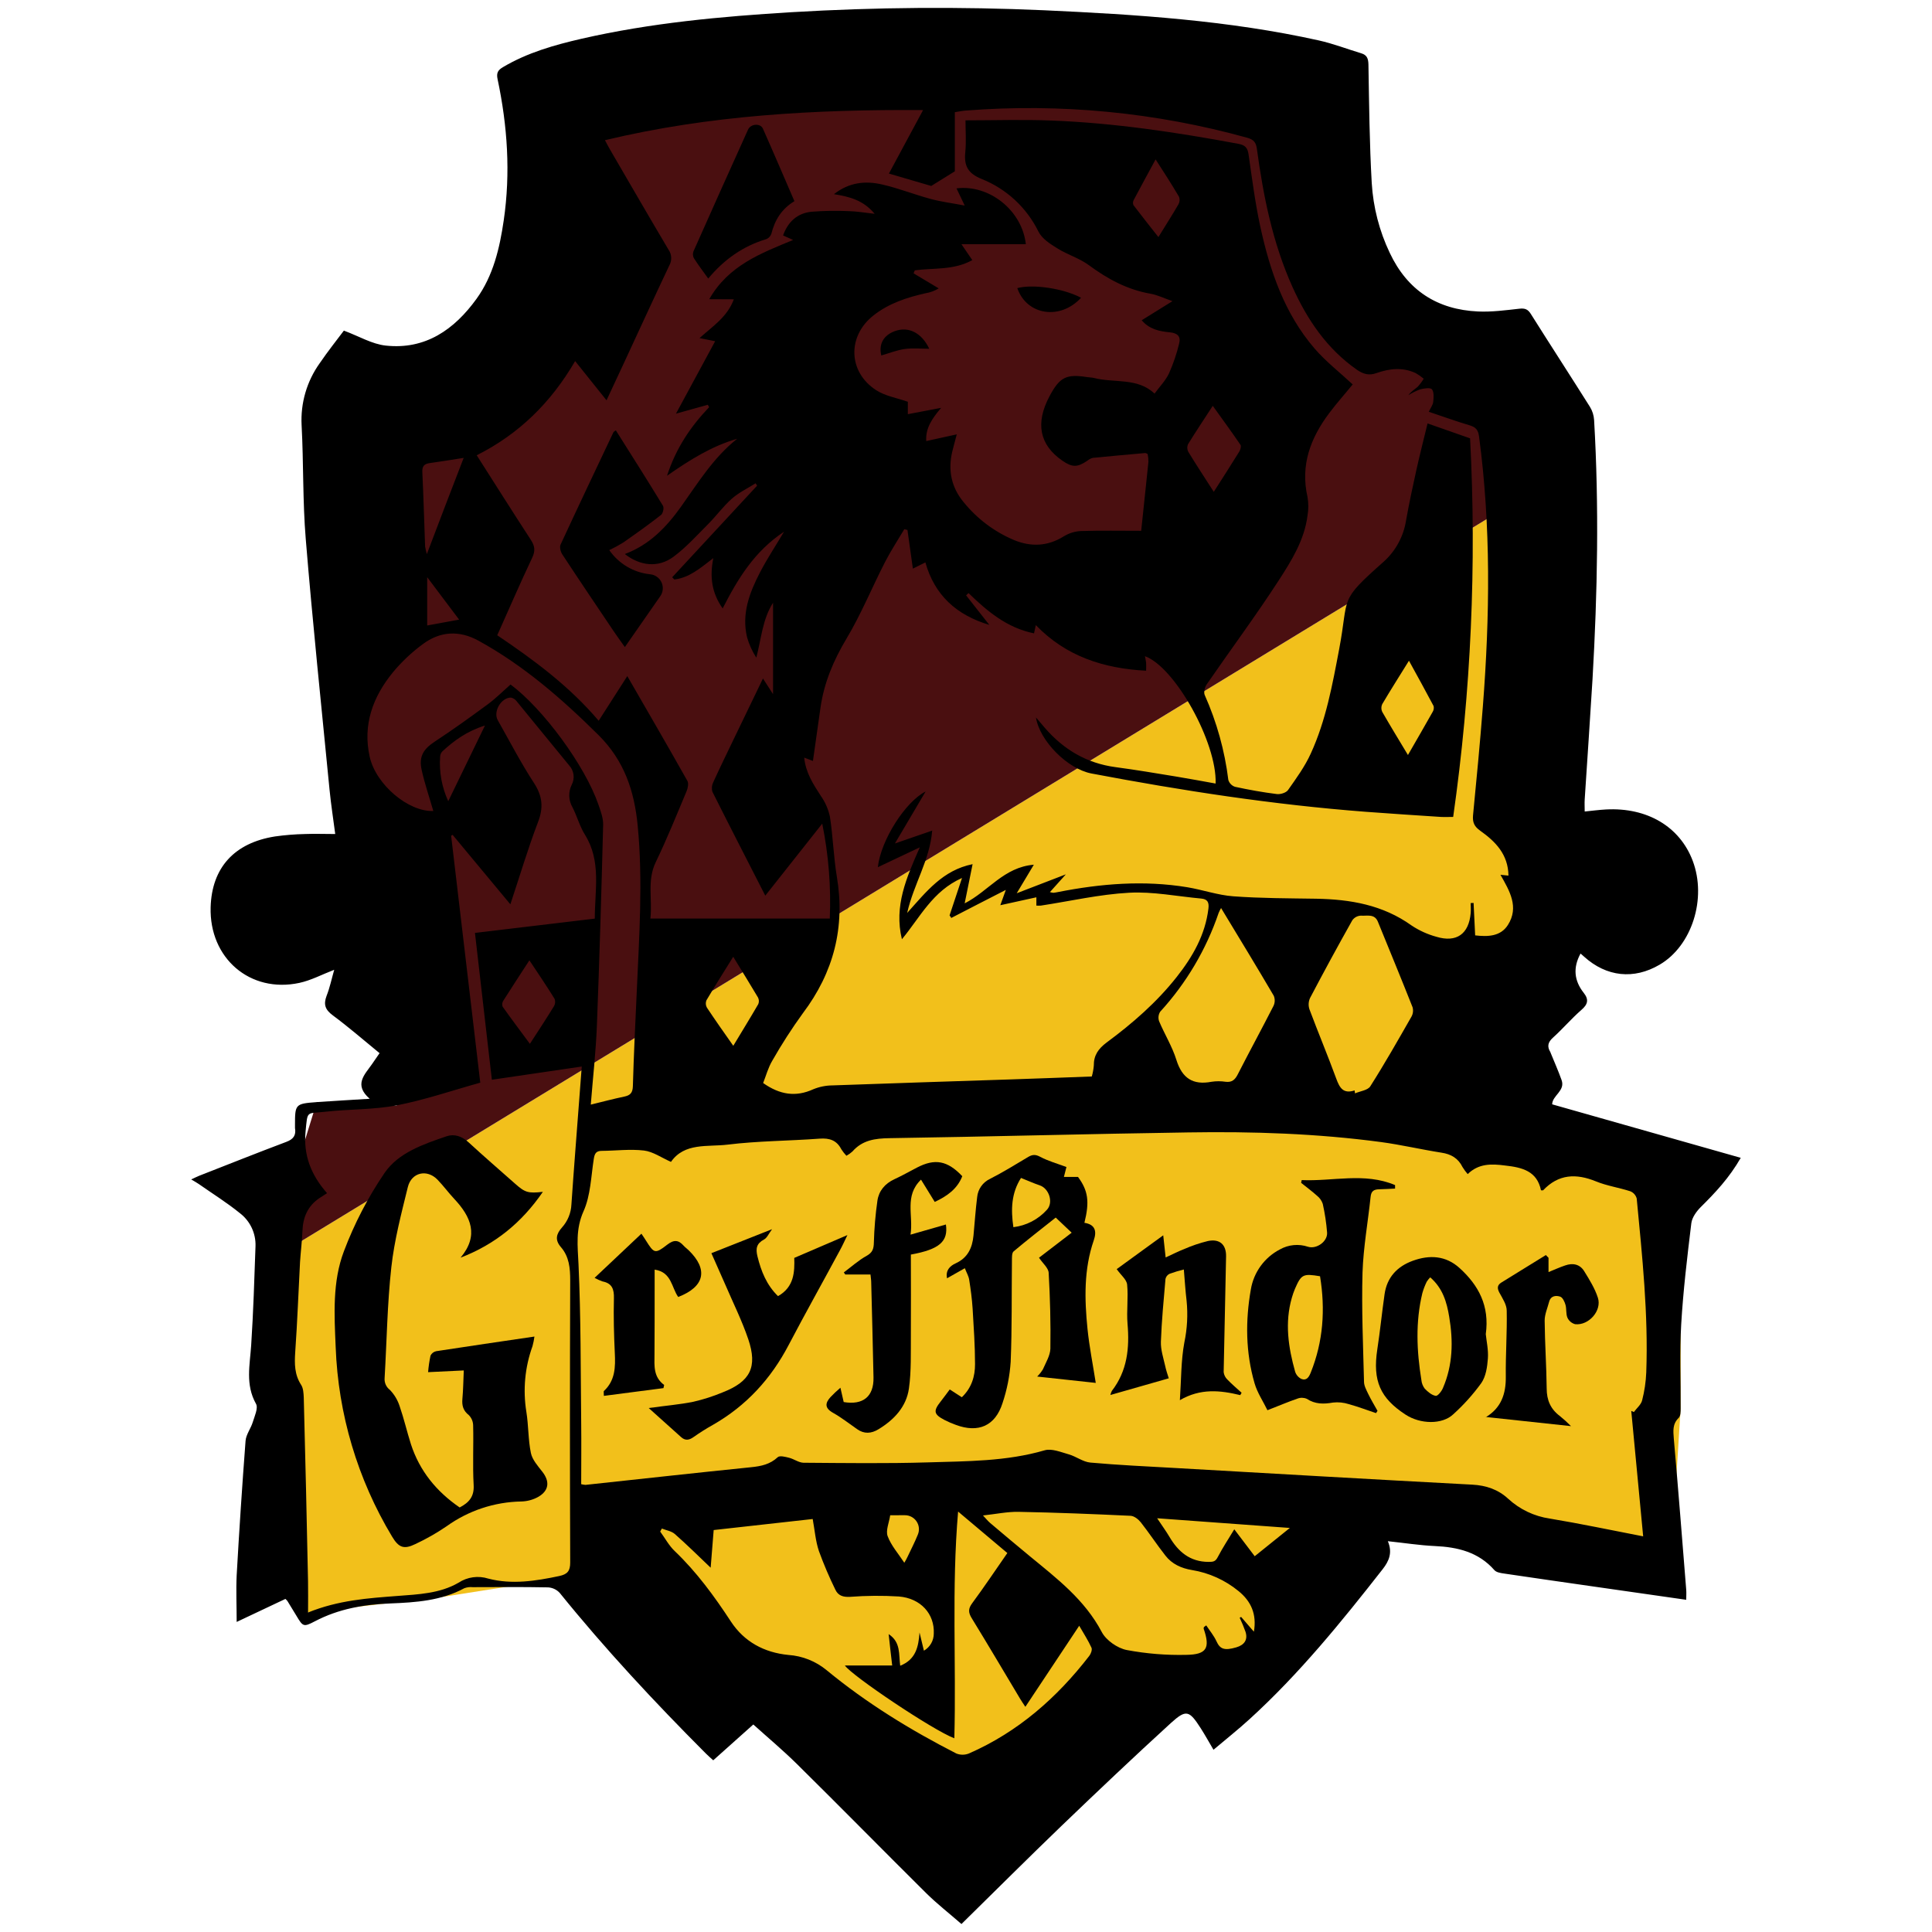
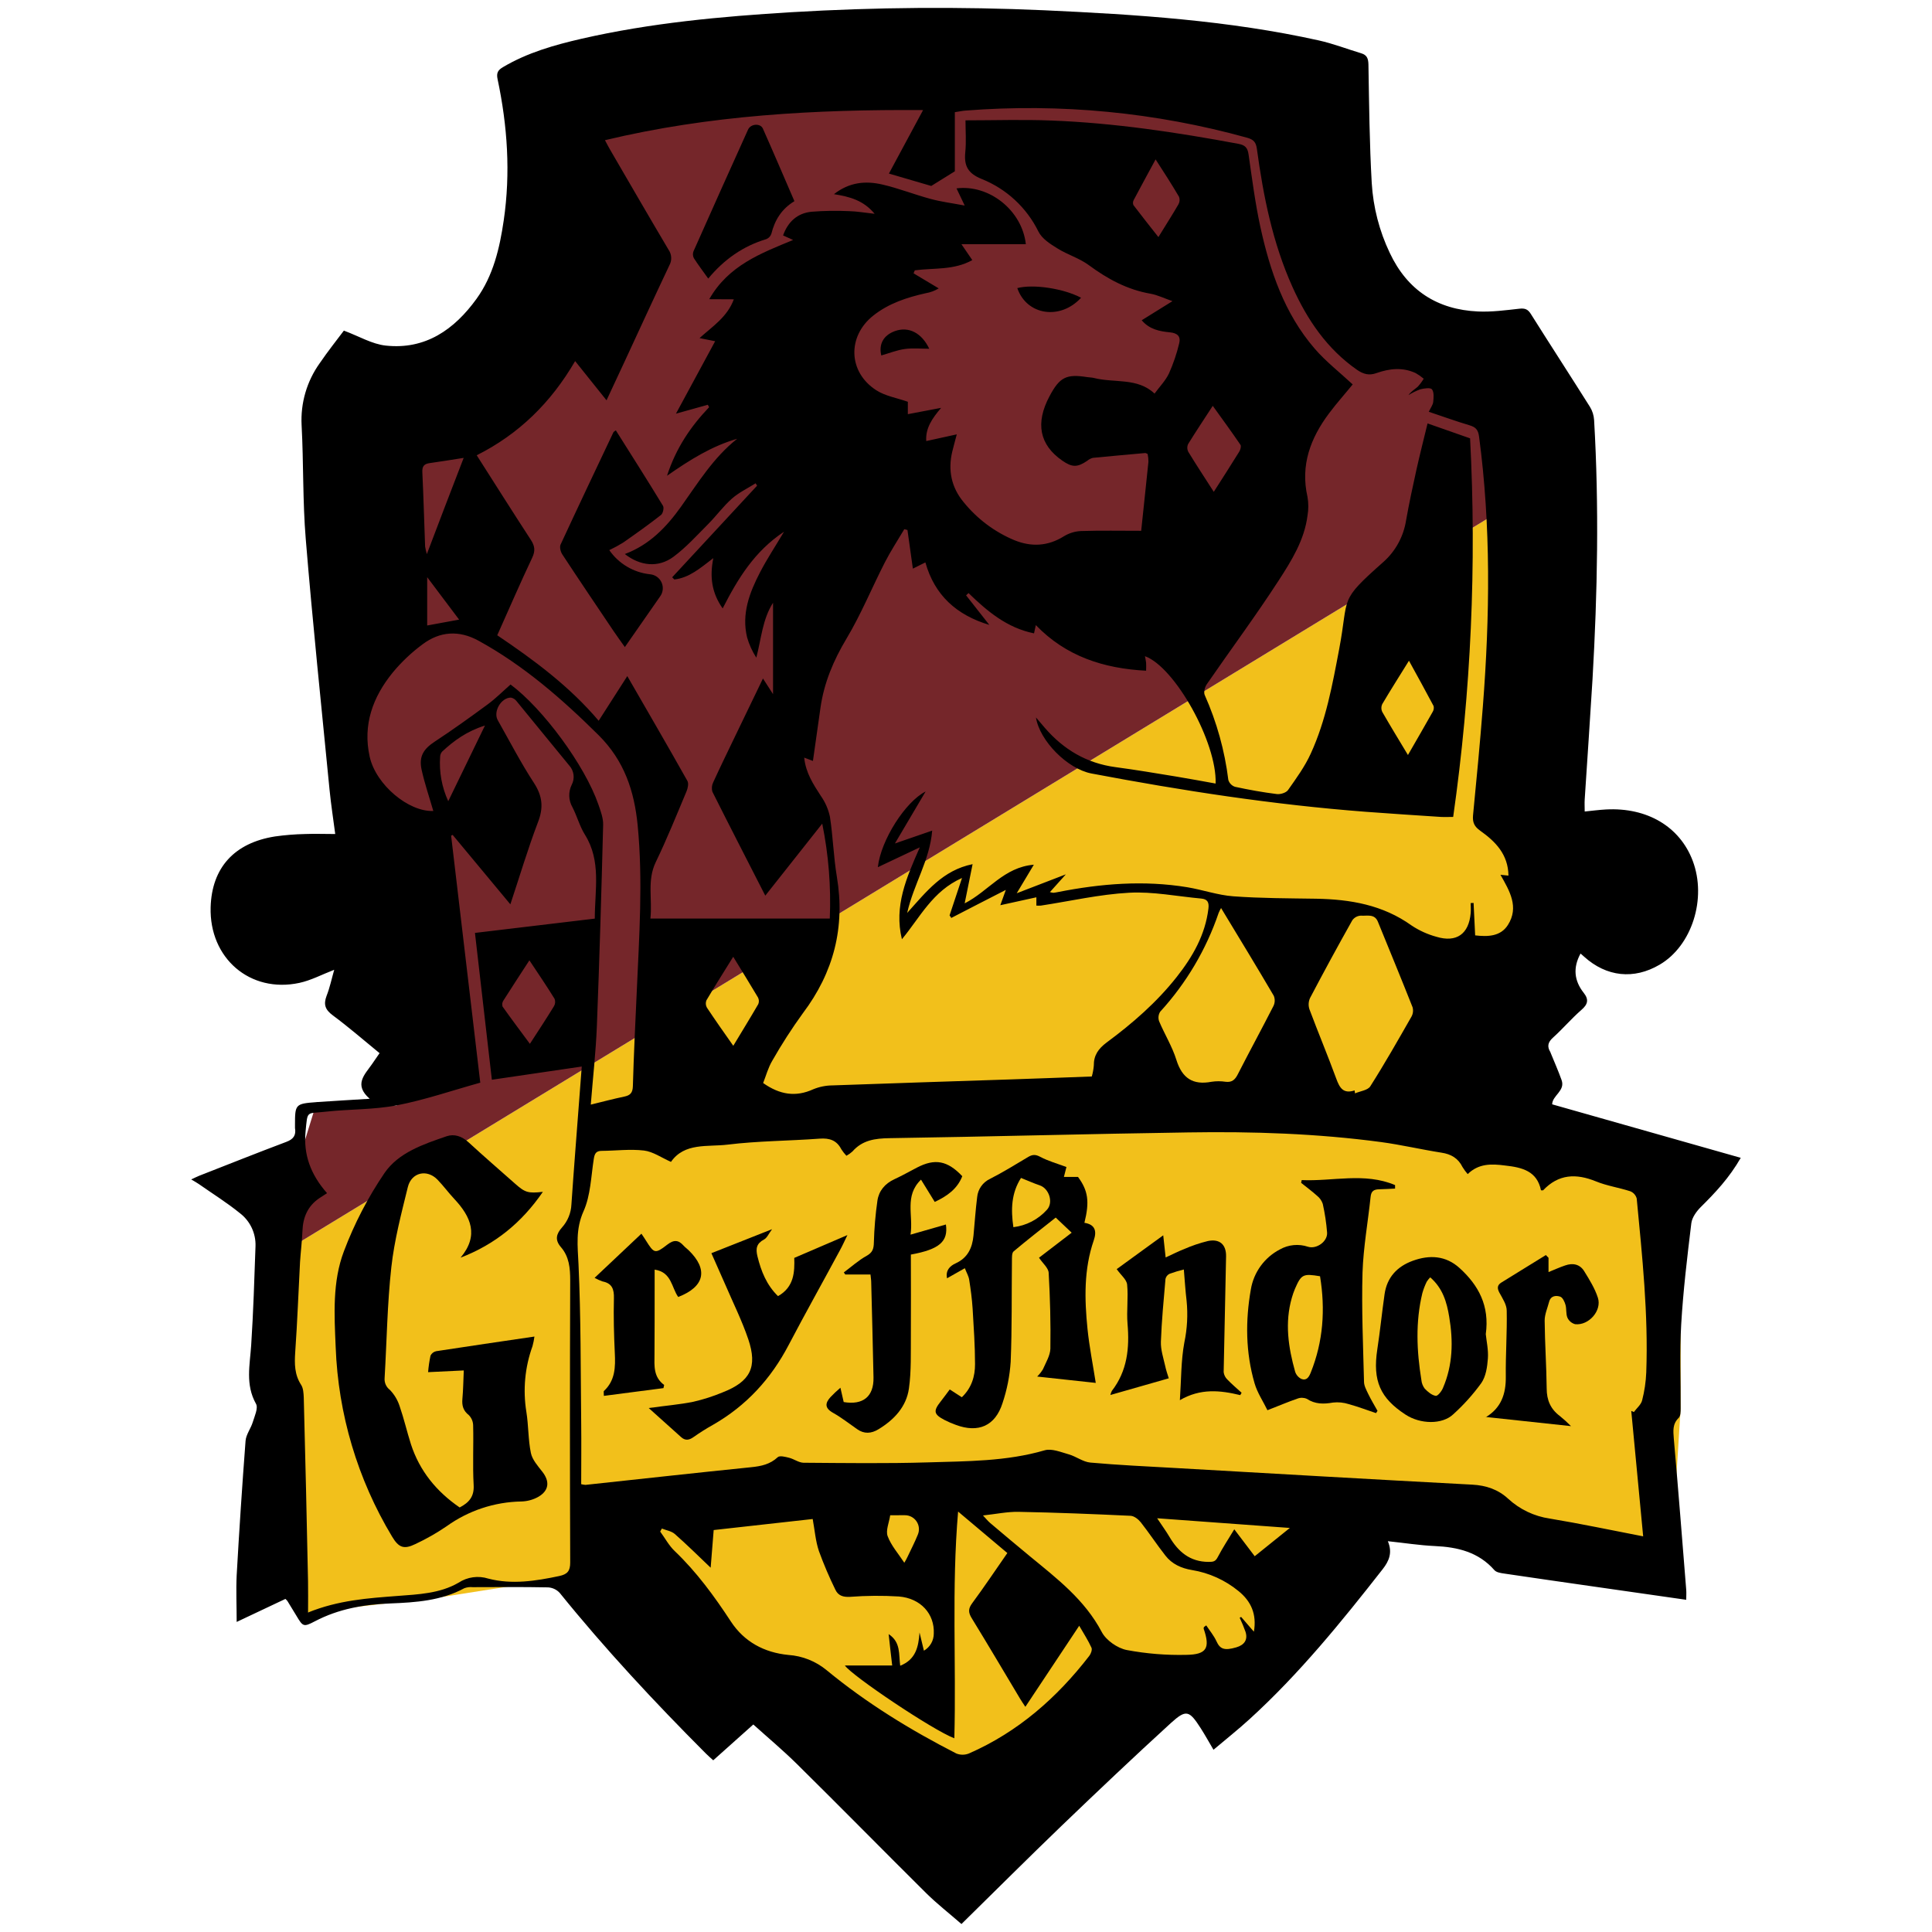
<svg xmlns="http://www.w3.org/2000/svg" id="Ebene_1" data-name="Ebene 1" viewBox="0 0 800 800">
  <defs>
-     <style>.cls-1{fill:#f2c01b;}.cls-2{fill:#4a0f10;}</style>
+     <style>.cls-1{fill:#f2c01b;}.cls-2{fill:#75262A;}</style>
  </defs>
  <polygon class="cls-1" points="691.88 647.13 695.93 583.15 695.93 483.55 626.54 452.96 650.94 379.11 631.62 205.21 117.63 518.27 113.06 551.64 113.06 627.45 118.2 662.07 127.56 667.7 183.5 661.19 218.91 655.63 246.23 655.63 333.29 701.5 400 763.56 486.97 701.5 516.4 701.5 569.75 630.5 638.57 640.61 691.88 647.13" />
  <polygon class="cls-2" points="631.62 205.21 626.54 159.5 547.75 110.15 527.81 33.68 253.32 33.68 226.62 110.15 197.43 159.81 138.59 159.81 152.15 359.86 164.3 457.79 131.15 456.38 122.1 485.67 117.63 518.27 631.62 205.21" />
  <path d="M118.2,662.07,98,671.61c0-6.69-.3-13,0-19.29q1.57-27.86,3.68-55.68c.2-2.66,2.2-5.14,3-7.81.76-2.47,2.3-5.79,1.33-7.52-4.48-8-2.54-16.07-2-24.31.89-13.62,1.31-27.28,1.79-40.93a16.49,16.49,0,0,0-6.41-13.68C94,498,88,494.27,82.3,490.27c-.83-.58-1.74-1.06-3.12-1.89,1.39-.64,2.33-1.14,3.32-1.53,12-4.69,23.92-9.46,36-14,3-1.11,4.17-2.74,3.65-5.77a7.62,7.62,0,0,1,0-1.17c0-8.69.1-8.89,9-9.55,7-.51,13.93-.88,21.94-1.38-6.74-5.85-2.07-10,.95-14.35l3.13-4.54c-6.43-5.25-12.68-10.7-19.32-15.62-3.15-2.33-4-4.47-2.62-8.11,1.36-3.46,2.12-7.16,3.16-10.79-5,1.91-9.56,4.38-14.45,5.43-20.41,4.37-37.33-10.25-36.72-31.35C87.7,359.32,97,349,113.91,346.35a105.15,105.15,0,0,1,12.43-1c4-.16,8,0,12.47,0-.77-5.92-1.74-12.14-2.36-18.4-3.37-34.56-7-69.09-9.84-103.69-1.31-15.67-.88-31.47-1.72-47.19a40.49,40.49,0,0,1,7.5-25.68c3.36-4.92,7.07-9.59,10-13.49,6.3,2.34,11.67,5.59,17.33,6.2,16.45,1.79,28.42-6.67,37.58-19.34,6.93-9.58,9.59-20.94,11.28-32.48,2.88-19.67,1.55-39.19-2.55-58.54-.56-2.65.25-3.76,2.24-4.94,10.1-6,21.22-9.15,32.5-11.75,28.61-6.56,57.74-9.23,87-11a1010.6,1010.6,0,0,1,104.58-.8C470.5,6,508.66,8.42,546.14,16.75c5.93,1.32,11.66,3.56,17.5,5.31,2.39.72,2.93,2.16,3,4.63.28,16.37.43,32.77,1.37,49.12a78.13,78.13,0,0,0,7.46,28.9c7.3,15.51,19.66,23.51,36.58,24.27,5.67.25,11.41-.52,17.08-1.15,2.24-.25,3.49.16,4.73,2.13,8.11,12.88,16.4,25.64,24.51,38.52a11.79,11.79,0,0,1,1.71,5.41c2.09,35.78,1.41,71.54-.65,107.29-1,16.63-2.17,33.24-3.24,49.85-.1,1.54,0,3.09,0,5,3-.3,5.92-.69,8.83-.85,17.06-.91,30.56,7.12,35.9,21.27,5.89,15.63-.33,35.18-13.7,43-10.66,6.27-22,5.06-31.27-3.31-.46-.42-.94-.82-1.48-1.3-3.21,5.87-2.65,11.25,1.31,16.27,2.2,2.78,1.74,4.77-1,7.11-4.11,3.58-7.66,7.79-11.72,11.44-2.15,1.93-2.5,3.69-1.08,6a1.4,1.4,0,0,1,.13.36c1.52,3.74,3.16,7.42,4.51,11.21,1.61,4.48-3.86,6.39-3.9,10.05l78.09,22.15c-4.8,8.36-10.56,14.44-16.55,20.38-1.8,1.79-3.63,4.34-3.92,6.72-1.69,13.92-3.37,27.87-4.19,41.86-.68,11.54-.15,23.16-.23,34.74,0,1.37,0,3.21-.83,4-2.61,2.57-2.24,5.39-2,8.61,1.83,20.85,3.47,41.72,5.14,62.58.1,1.26,0,2.54,0,4.12L659,656.82c-12.09-1.74-24.18-3.46-36.26-5.26-1.37-.2-3.11-.47-3.92-1.38-6.61-7.53-15.26-9.58-24.77-10-6.32-.29-12.61-1.3-19.37-2,2,4.74.49,8.21-2.15,11.59C555.44,671.6,538,693.1,517.42,711.86c-4.7,4.29-9.7,8.25-14.94,12.68-1.91-3.24-3.51-6.14-5.29-8.92-4.74-7.37-6-7.91-12.33-2.17-15.27,13.94-30.28,28.17-45.19,42.49-13.87,13.33-27.48,26.94-41.55,40.76C392.9,792.16,388,788.32,383.6,784,365.66,766.2,348,748.21,330,730.45c-5.71-5.64-11.89-10.81-18.07-16.38L295.34,728.9c-1.14-1-2.2-1.95-3.18-2.93C271,704.75,250.61,682.9,231.78,659.6a7.12,7.12,0,0,0-4.81-2.3c-10.41-.21-20.83-.12-31.24-.09a7.74,7.74,0,0,0-3.43.42c-9.6,5.21-20.17,5.91-30.68,6.32-11,.43-21.38,2.24-31.19,7.37-4.8,2.52-5,2.24-7.77-2.4q-1.81-3-3.66-6C118.86,662.72,118.65,662.56,118.2,662.07ZM293.68,123.89c8-14,21.34-19,34.73-24.52l-4.16-1.89c2.08-5.76,6-9.22,11.77-9.8a123.89,123.89,0,0,1,15.54-.25c3.25.07,6.5.65,10.61,1.1-4.66-5.61-10.33-7.09-16.85-8.13,6.39-5,13.11-5.59,20-4s13.38,4.19,20.14,6c4.25,1.15,8.66,1.7,14,2.71C397.92,81.94,397,80,396.07,78c13.5-1.7,27.16,9.08,28.71,23.13H398.12l4.49,6.57c-7.66,4.27-15.94,3.18-23.81,4.24l-.51,1.24,10.41,6.23a14.71,14.71,0,0,1-5.37,2c-7.8,1.75-15.33,4.2-21.7,9.25-10.85,8.58-10.47,23.39,1.18,30.91,3.73,2.42,8.53,3.18,13.11,4.8v5.13l13.79-2.62c-3.85,4.51-6.52,8.51-6.17,13.75l12.64-2.77c-.77,3-1.38,5.06-1.88,7.19-1.83,7.72-.33,14.82,4.72,20.88a53.65,53.65,0,0,0,21,15.75c7,2.85,13.88,2.54,20.52-1.62a14.82,14.82,0,0,1,7.08-2.17c8.16-.26,16.33-.1,24.92-.1,1-9.77,2.06-19.17,3-28.58a15.27,15.27,0,0,0-.33-3.24c-.55-.21-.79-.4-1-.38-7.24.65-14.47,1.29-21.69,2a6,6,0,0,0-2.34,1.23c-4.08,2.76-6.23,2.75-10.32-.09-9.45-6.55-11.22-15.53-5.27-26.68,4.21-7.9,6.93-9.27,15.63-7.89.9.14,1.84.12,2.71.34,8.46,2.18,18.08-.24,25.14,6.48,2.14-2.91,4.6-5.41,6-8.4a70.9,70.9,0,0,0,4.18-12.29c.76-2.9-.55-4.36-3.85-4.68-4.16-.4-8.44-1.19-11.64-5l12.73-7.91c-3.51-1.21-6.23-2.58-9.1-3.08-9.61-1.67-17.78-6.11-25.55-11.84-3.89-2.88-8.81-4.31-12.95-6.9-3-1.85-6.41-4-7.9-7a44.67,44.67,0,0,0-23.55-21.79c-5.58-2.27-7.31-5.37-6.74-11,.45-4.44.09-9,.09-13.26,12,0,23.82-.39,35.63.08,26,1,51.75,4.87,77.34,9.64,2.8.52,3.84,1.6,4.24,4.37,1.44,10,2.73,20.1,4.88,30,4,18.31,10,35.93,22.47,50.41,4.68,5.42,10.46,9.9,15.77,14.85-3,3.71-6.58,7.69-9.76,11.94-7.72,10.29-11.95,21.51-8.95,34.66a22.79,22.79,0,0,1,0,7.73c-1.29,10.12-6.62,18.65-11.94,26.86-9.47,14.62-19.89,28.63-29.79,43-.8,1.16-1.35,3.29-.83,4.43a123.46,123.46,0,0,1,9.78,35.18,4.31,4.31,0,0,0,2.77,2.82c5.71,1.23,11.48,2.28,17.28,3,1.5.19,3.86-.52,4.66-1.65,3.42-4.86,7-9.77,9.43-15.14,6.28-13.69,8.95-28.45,11.74-43.15,4.23-22.23-.55-19.45,18.43-36.26a29,29,0,0,0,9.29-17.17c1.25-7,2.75-14,4.3-21,1.46-6.54,3.12-13,4.59-19.1l17.61,6.18a810.86,810.86,0,0,1-7,156.76c-2,0-3.57.09-5.12,0-10.38-.69-20.77-1.34-31.15-2.13-38.16-2.92-75.92-8.73-113.49-15.85-10-1.89-21.52-13.61-23-23.21,1.32,1.55,2.49,2.93,3.67,4.3,7.77,9,17.35,14.69,29.3,16.28,8.37,1.11,16.7,2.52,25,3.88,5.46.89,10.91,1.93,16.42,2.91.6-17-16.87-48.29-29.27-52.74.18.95.41,1.83.49,2.72s0,2,0,3.3c-17.61-.93-33.16-5.93-45.67-18.89-.29,1.32-.49,2.28-.74,3.42-11.22-2.27-19.36-9.16-27.13-16.68l-1,.94c3.14,4,6.28,8,9.62,12.24-13.56-4.07-22.66-12.26-26.48-25.88L378,235.46c-.77-5.5-1.5-10.75-2.24-16l-1.31-.33c-2.69,4.54-5.62,9-8,13.64-5.39,10.52-9.88,21.56-15.93,31.67-5.39,9-9.29,18.24-10.77,28.56-1.06,7.29-2.07,14.59-3.13,22.09L333,313.71c.64,6.31,3.75,11,6.86,15.82a23.45,23.45,0,0,1,3.8,8.67c1.27,8.22,1.49,16.6,2.86,24.79,3.51,21-1.31,39.64-14.07,56.57a213.47,213.47,0,0,0-12.66,19.65c-1.74,2.92-2.63,6.34-3.79,9.25,6.9,4.86,13.5,5.89,20.76,2.58a21.42,21.42,0,0,1,8-1.6c24.71-.91,49.42-1.66,74.13-2.49,11-.36,22-.79,33.2-1.2a23.37,23.37,0,0,0,.83-4.48c-.05-4.28,1.85-7,5.34-9.61,10.69-7.91,20.71-16.62,29-27.13,6.6-8.37,11.8-17.4,13.12-28.28.33-2.68-.41-3.94-3-4.18-9.94-.9-19.95-2.95-29.81-2.41-12.24.66-24.38,3.47-36.56,5.33a12.91,12.91,0,0,1-1.87,0v-3.44l-14.93,3.28,2.28-6.34c-7.87,4-15.23,7.82-22.58,11.61-.24-.36-.48-.71-.71-1.07l5.15-15.48C386.11,369,381,379.85,373.46,388.92c-3.33-13.73,1.83-25.39,7.41-38.05l-17.38,8.22c1.26-11.28,11.45-27.15,19.79-31.35-4.2,7.12-8.28,14-12.71,21.52L386,343.94c-1,12.3-7.63,22-10.36,34.09,8-8.89,14.73-17.69,27.09-20.2-1.12,5.53-2.14,10.58-3.28,16.23,9.84-5,16.21-15,28.64-16L421,369.88l20.34-7.83-6.59,7.35a8.71,8.71,0,0,0,1.42.29c.64-.07,1.28-.18,1.92-.31,17.73-3.5,35.56-4.95,53.51-2,6.4,1.06,12.67,3.29,19.09,3.76,11.4.84,22.86.82,34.3,1,14.16.25,27.64,2.56,39.52,11.09a35.36,35.36,0,0,0,10.24,4.66c8.35,2.53,13.47-1.12,14.23-9.79.12-1.38,0-2.78,0-4.16l1.2-.05c.22,4.37.43,8.75.65,13.43,5.11.59,10.47.53,13.55-4.29,4.75-7.46.67-14.18-3.07-20.8l3.31.34c-.12-8.81-5.41-14.13-11.67-18.57-2.52-1.78-3.24-3.49-3-6.38,1.46-15,2.9-30,4.07-45.08,2.89-37.31,3.39-74.6-1.58-111.82-.39-2.91-1.51-3.89-4-4.64-5.57-1.65-11-3.64-16.81-5.57.82-1.74,1.71-2.86,1.83-4.06.18-1.77.4-4.06-.52-5.23-.64-.81-3.28-.41-4.87,0a26.69,26.69,0,0,0-4.86,2.39c1.1-1.56,2.61-2.37,3.85-3.48a20.51,20.51,0,0,0,2.47-3.31,21.94,21.94,0,0,0-3.33-2.33c-5.39-2.5-10.86-1.91-16.24,0-3,1.08-5.36.48-8-1.32-12.49-8.7-20.64-20.74-26.77-34.34-8.2-18.21-12.07-37.56-14.74-57.18-.38-2.8-1.39-3.86-4-4.61A337.24,337.24,0,0,0,399.8,45.79c-1.37.1-2.73.4-4.42.66V70.93L385.61,77l-17.53-5.13,14.15-26.29c-44.71-.29-88.41,2.09-131.73,12.47.88,1.64,1.46,2.79,2.11,3.9,8.05,13.83,16.05,27.68,24.21,41.44a6.1,6.1,0,0,1,.35,6.48c-6.28,13.27-12.42,26.62-18.61,40-2.38,5.12-4.78,10.24-7.41,15.89l-13-16.24c-10.06,17.29-23.36,30.26-40.75,39,7.65,12,14.92,23.52,22.4,35,1.66,2.54,1.93,4.56.58,7.41-5,10.56-9.63,21.28-14.48,32.12,15.31,10.32,29.9,21.13,42,35.4l11.85-18.49c8.5,14.75,16.79,29,24.89,43.4.59,1.05.18,3-.36,4.31-4.13,9.83-8.12,19.74-12.75,29.33-3.65,7.57-1.35,15.21-2.21,23.35H343.6a163,163,0,0,0-3.13-39.3l-23.58,29.82C309.35,356.1,302.08,342,295,327.87a5.35,5.35,0,0,1,.34-3.95c2.8-6.15,5.77-12.22,8.7-18.32,3.9-8.12,7.83-16.23,11.89-24.65l4.17,6.48V249.59c-4.4,6.87-4.87,14.93-6.93,22.73a31.51,31.51,0,0,1-3.82-8.41c-2.35-9.74,1-18.52,5.37-26.93,2.83-5.48,6.26-10.64,9.93-16.81-12.29,8.16-19.14,19.49-25.41,31.76-4.53-6.43-5.43-13.06-3.87-20.82-5.43,4.15-9.95,8.13-16.14,8.84l-.89-.91,35.15-37.92-.6-1c-3.3,2.08-6.93,3.8-9.82,6.35-3.59,3.16-6.44,7.13-9.83,10.54-4.66,4.67-9.14,9.67-14.41,13.57-6.27,4.62-13.77,3.79-20.1-1.17,10.15-3.78,17.18-11.08,23.22-19.54,7.08-9.92,13.47-20.42,23.3-28.18-10.44,3-19.46,8.62-29.05,15.31,3.76-11.56,9.84-20.43,17.43-28.39l-.54-1-13.19,3.68,16.23-30L289.66,140c5.45-4.92,11.48-8.72,14.2-16.06ZM607.74,486.17a21.81,21.81,0,0,1-2.12-2.88c-1.81-3.68-4.75-5.41-8.78-6-8.33-1.31-16.58-3.25-24.93-4.38-26.49-3.55-53.16-4.43-79.83-4-41.24.6-82.47,1.76-123.71,2.38-6,.09-11.27.79-15.4,5.52a12.79,12.79,0,0,1-2.49,1.77,18.62,18.62,0,0,1-2.09-2.67c-1.92-3.72-4.85-4.73-9-4.42-12.7.94-25.51.93-38.13,2.48-8.25,1-17.84-.92-23.42,7.14-3.95-1.74-7.44-4.25-11.18-4.7-5.74-.68-11.66.09-17.5.14-2.32,0-2.94,1.11-3.28,3.29-1.15,7.31-1.31,15.15-4.25,21.71-3.36,7.51-2.43,14.36-2.08,22,1,21.82.87,43.7,1.11,65.56.1,8.54,0,17.09,0,25.46a13.75,13.75,0,0,0,1.75.29c22.88-2.45,45.76-5,68.65-7.32,4.14-.42,7.82-1.19,11-4.16.82-.75,3.18-.13,4.72.26,2,.5,3.93,2,5.9,2.05,17.17.12,34.36.37,51.52-.15,16.2-.5,32.5-.38,48.37-5,2.93-.85,6.71.75,10,1.68,3.06.87,5.88,3.13,8.93,3.4,11.65,1.05,23.35,1.58,35,2.24,41,2.34,82.08,4.73,123.13,6.9,5.78.31,10.71,2,14.86,5.83a32.3,32.3,0,0,0,17.26,8.22c12.76,2.12,25.41,4.8,38.65,7.36-1.67-17.61-3.3-34.77-4.93-51.93l1.08.45c1.19-1.61,3-3.07,3.43-4.87a55.45,55.45,0,0,0,1.7-11.53c.89-24.12-1.67-48.07-3.95-72a4.47,4.47,0,0,0-2.64-3c-4.69-1.54-9.68-2.24-14.22-4.1-8.23-3.36-15.52-3.07-21.9,3.69-.06.06-.25,0-.88,0-1.64-7.94-7.68-9.48-14.91-10.27C617.48,481.86,612.26,481.76,607.74,486.17ZM127.56,667.7c12.61-5.11,24.78-5.92,37-6.85,8.67-.66,17.61-1,25.32-5.49a14.46,14.46,0,0,1,12.33-1.69c9.69,2.53,19.6,1,29.36-1.07,3.36-.72,4.55-2.05,4.54-5.63q-.22-58.38,0-116.74c0-5.12-.42-9.88-3.85-13.83-2.6-3-1.91-5.48.46-8.14a15.26,15.26,0,0,0,3.89-9.5c1-14.66,2.17-29.31,3.28-44,.32-4.24.62-8.48,1-13.13l-37.22,5.47c-2.35-20.51-4.65-40.58-7-60.8l49.62-5.92c0-12,2.76-23.81-4.1-34.78-2.18-3.49-3.25-7.66-5.15-11.34a9.86,9.86,0,0,1-.32-9.27,7,7,0,0,0-1-8c-7.29-8.82-14.47-17.73-21.75-26.57a3.89,3.89,0,0,0-2.41-1.56c-4.07,0-7.44,5.83-5.45,9.35,4.93,8.71,9.54,17.64,15,26,3.53,5.44,4,10.21,1.65,16.25-4.19,11-7.53,22.28-11.43,34-8.22-9.9-16.06-19.33-23.9-28.75l-.63.33c4,34,8,68,12.07,102.27-11.77,3.28-23,7.15-34.52,9.38-9.64,1.86-19.67,1.54-29.48,2.64-8.11.91-7.48-.74-8.34,8.23-.91,9.44,2,17.67,8.9,25.51-1.21.78-2.22,1.41-3.19,2.06-4.81,3.25-6.79,7.91-7,13.56-.18,4.29-.72,8.56-1,12.84-.67,12.48-1.12,25-2,37.42-.32,4.8-.3,9.25,2.45,13.49.91,1.39,1,3.45,1.09,5.21q1,38.06,1.77,76.1C127.63,658.86,127.56,662.88,127.56,667.7Zm267.61,52.09c-8.93-3.38-42.4-25.88-45.32-30.14h19.59c-.49-4.34-1-8.44-1.47-13,5.15,3.4,4.12,8.46,4.79,13.09,6.44-2.56,7.57-7.76,8-13.77.58,2.42,1.16,4.85,1.81,7.55a8.2,8.2,0,0,0,4.09-7.12c.35-8.07-5.34-14.57-14.46-15.33a146.92,146.92,0,0,0-20.23.15c-2.87.15-4.93-.49-6.08-3a161.86,161.86,0,0,1-6.81-16c-1.38-4.12-1.71-8.59-2.56-13.23l-41,4.57c-.43,5.35-.81,10.1-1.25,15.59-5.24-5-9.91-9.61-14.84-13.95-1.38-1.21-3.55-1.53-5.36-2.26l-.7,1.25c2,2.71,3.6,5.78,6,8.06,9.1,8.69,16.41,18.71,23.28,29.19,5.49,8.37,13.77,12.86,23.82,13.84a27.81,27.81,0,0,1,15.83,6.32C358.8,705.2,377,716.37,396,726.09a7,7,0,0,0,5.3-.05c20.26-8.9,36.33-23,49.76-40.39.68-.88,1.28-2.55.89-3.39-1.36-3-3.17-5.77-5.07-9.07l-22.3,33.57c-.87-1.33-1.53-2.26-2.12-3.25-6.68-11.15-13.28-22.36-20.09-33.45-1.43-2.33-1.51-3.89.17-6.17,5-6.76,9.66-13.75,14.58-20.81l-20.39-17.17C394,657.84,396,688.67,395.17,719.79ZM244.63,457.4c5-1.22,9.38-2.39,13.81-3.31,2.55-.52,3.54-1.57,3.62-4.37.37-13,1-26,1.6-39,1-23,2.62-46,.38-69-1.39-14.16-5.52-26.71-16.17-37.3-15.13-15-31-28.85-49.78-39.15-8-4.38-15.91-3.88-23.08,1.5a70.23,70.23,0,0,0-12.42,11.75c-8.2,10.1-12.46,21.59-9.51,34.83,2.59,11.62,16.14,22.9,26.34,22.45-1.62-5.62-3.56-11.27-4.84-17.06-1.22-5.54.84-8.63,5.41-11.63,7.48-4.92,14.77-10.16,22-15.48,3.3-2.44,6.23-5.39,9.42-8.19,13.39,9.95,30.78,33.46,36.41,49.8.92,2.68,2,5.54,1.93,8.28-.71,27.82-1.52,55.63-2.6,83.43C246.72,435.58,245.52,446.16,244.63,457.4ZM519.21,675.65c1.26-7.33-1.24-12.65-6.33-16.79a40.77,40.77,0,0,0-19.32-8.74c-4.41-.73-8.28-2.48-11-6-3.53-4.49-6.66-9.29-10.19-13.77-1-1.26-2.75-2.63-4.22-2.69-15.44-.73-30.89-1.35-46.35-1.64-4.68-.09-9.39.92-14.77,1.5,1.36,1.44,2.07,2.35,2.93,3.08,5.46,4.61,10.92,9.23,16.44,13.77,11.23,9.25,22.75,18,29.83,31.44,1.81,3.43,6.47,6.66,10.33,7.43a118.46,118.46,0,0,0,24.68,2c8.49-.12,9.92-2.86,7.18-10.81-.07-.2.07-.47.11-.71l.95-.68c1.44,2.19,3.17,4.24,4.24,6.59,1.46,3.22,3.24,3.95,8.21,2.5,3.41-1,4.82-3.2,3.82-6.41a63,63,0,0,0-2.42-5.84l.59-.35ZM505.62,376a19.39,19.39,0,0,0-1,2,115.94,115.94,0,0,1-24.22,40.94,4.52,4.52,0,0,0-.43,3.95c2.26,5.37,5.42,10.44,7.15,16,2.38,7.59,6.83,10.51,14.54,9.05a19.31,19.31,0,0,1,5.83,0c2.64.33,3.91-.84,5.06-3.1,4.84-9.48,9.94-18.82,14.77-28.3a5.13,5.13,0,0,0,.12-4.21C520.37,400.28,513.14,388.42,505.62,376Zm55.3,75.54.16,1.2c2.16-.94,5.28-1.27,6.32-2.91,6-9.44,11.52-19.17,17.07-28.88a5.17,5.17,0,0,0,.44-3.89c-4.69-11.84-9.55-23.62-14.36-35.41-1.4-3.43-4.59-2.29-7.07-2.5a4.54,4.54,0,0,0-3.53,1.94q-9,16-17.51,32.21a6.38,6.38,0,0,0-.22,4.65c3.6,9.61,7.57,19.09,11.11,28.73C554.69,450.37,556.16,453.07,560.92,451.52ZM479.15,628.68c2.1,3.16,3.71,5.36,5.09,7.69,3.66,6.2,8.47,10.33,16.18,10.38,2,0,2.88-.15,3.83-2,2-3.83,4.39-7.44,6.84-11.5,3.09,4.07,5.73,7.54,8.46,11.15l14.55-11.71ZM583,312.63c3.61-6.28,6.94-12,10.18-17.76a3.26,3.26,0,0,0,.45-2.51c-3.23-6.13-6.6-12.18-10.21-18.77-4,6.47-7.64,12.16-11.08,18a3.73,3.73,0,0,0,0,3.15C575.66,300.53,579.18,306.27,583,312.63ZM303.61,396.18c-3.93,6.34-7.61,12.15-11.11,18.06a3.46,3.46,0,0,0,.22,3c3.44,5.18,7,10.24,10.92,15.8,3.6-6,7.05-11.57,10.35-17.26a3.23,3.23,0,0,0-.13-2.76C310.65,407.59,307.3,402.21,303.61,396.18Zm199-192.54c3.77-5.91,7.22-11.25,10.56-16.66.47-.77.87-2.21.48-2.79-3.62-5.31-7.42-10.51-11.47-16.14-3.68,5.66-7.06,10.72-10.25,15.9a3.61,3.61,0,0,0,.1,3.11C495.33,192.47,498.82,197.78,502.59,203.64Zm-283.39,194c-3.79,5.83-7.34,11.24-10.8,16.71a2.86,2.86,0,0,0-.33,2.43c3.62,5.11,7.39,10.12,11.33,15.45,3.62-5.6,6.91-10.57,10-15.64a3.49,3.49,0,0,0,.22-3C226.36,408.28,222.86,403.14,219.2,397.63ZM192,189.6c-5.38.83-9.7,1.57-14,2.15-2.34.31-3.24,1.26-3.12,3.77.49,10.25.76,20.51,1.15,30.76a23.35,23.35,0,0,0,.72,3.16C181.91,215.8,186.77,203.14,192,189.6ZM478.51,66c-3.21,5.94-6.18,11.36-9.07,16.83a2.44,2.44,0,0,0-.12,2.08c3.3,4.36,6.71,8.63,10.35,13.26,3.07-5,5.78-9.22,8.31-13.58a3.68,3.68,0,0,0,.24-3.09C485.19,76.36,482,71.39,478.51,66ZM200.81,300.43c-7.58,2.38-12.84,6.27-17.71,10.77a3.41,3.41,0,0,0-.85,2.09,37.72,37.72,0,0,0,3.36,18.47C190.72,321.23,195.52,311.35,200.81,300.43Zm167.8,327c-.45,3.08-1.93,6.31-1.05,8.67,1.45,3.9,4.42,7.22,6.9,11,.58-1,1-1.71,1.31-2.41,1.44-3.05,3-6.06,4.26-9.17a5.79,5.79,0,0,0-5.44-8.1ZM176.89,239v20l13.22-2.43Z" />
  <path d="M255,178.19c6.64,10.54,13.19,20.83,19.53,31.26.51.83,0,3.15-.82,3.78-5.1,4-10.37,7.73-15.67,11.44a57.24,57.24,0,0,1-5.75,3.12,23.5,23.5,0,0,0,16.83,10,5.79,5.79,0,0,1,4.12,9.32c-4.73,6.8-9.46,13.6-14.5,20.83-1.74-2.46-3.25-4.5-4.67-6.62-7.11-10.56-14.24-21.11-21.23-31.75-.71-1.08-1.2-3-.72-4.07C239.3,210,246.66,194.48,254,179,254.09,178.79,254.37,178.68,255,178.19Z" />
  <path d="M293.26,115.35c-2.12-3-4.14-5.62-5.94-8.44a3.49,3.49,0,0,1-.17-2.83q11.22-25.24,22.61-50.43c1.1-2.43,5.1-2.71,6.13-.41,4.42,9.94,8.69,19.95,13.06,30.06-5.3,3.21-8.13,7.82-9.54,13.48A3.65,3.65,0,0,1,317.36,99C307.71,101.89,299.86,107.39,293.26,115.35Z" />
  <path d="M447.64,123.29c-8.59,9.4-22.53,7.29-26.4-4C427.93,117.56,440.36,119.45,447.64,123.29Z" />
  <path d="M364.92,147.19c-1.11-4.69.88-8.35,5.64-10.09,5.68-2.06,11.11.74,14.22,7.31-3.36,0-6.78-.35-10.08.1S368.31,146.22,364.92,147.19Z" />
  <path d="M393.27,575.34l5,3.23c4-3.81,5.5-8.61,5.47-13.73,0-7.66-.55-15.33-1-23-.26-4-.8-8-1.42-11.93-.23-1.48-1.06-2.87-1.8-4.77l-7.37,4.17c-.68-3.26,1.18-5.11,3.59-6.2,5-2.27,6.87-6.41,7.36-11.49.51-5.3.85-10.63,1.52-15.91a9.3,9.3,0,0,1,5.34-7.57c5.43-2.78,10.65-6,15.89-9.13,1.74-1,3-1,4.87,0,3.33,1.77,7.06,2.8,10.87,4.23-.22.87-.6,2.33-1.05,4.1h5.84c4.19,5.69,4.84,10.21,2.65,19,4.4.68,5.22,3.39,3.87,7.27-4.14,12-3.83,24.33-2.59,36.66.75,7.34,2.21,14.62,3.42,22.36L429.47,570a15.51,15.51,0,0,0,2.38-3c1.21-2.79,3-5.68,3.09-8.55.16-10.47-.11-21-.71-31.43-.12-2-2.45-3.91-4-6.22l13.53-10.37q-3.54-3.33-6.61-6.26c-6,4.77-11.82,9.27-17.43,14-.8.67-.68,2.61-.7,4-.16,13.91.05,27.83-.52,41.72A67.33,67.33,0,0,1,415.12,581c-3,9.44-10,12.49-19.35,9a38.89,38.89,0,0,1-4.63-2c-4.51-2.35-4.76-3.71-1.64-7.65C390.79,578.74,392,577,393.27,575.34Zm29.51-87.58c-4,6.25-4.25,13-3.16,20.39a22.28,22.28,0,0,0,13.91-7.23c2.74-3,.89-8.73-2.93-10.07C428.06,490,425.57,488.87,422.78,487.76Z" />
  <path d="M539,488.65c12.89.59,26-3.29,38.67,2.07v1.45c-2.2.1-4.4.24-6.61.29s-3.28.77-3.52,3.11c-1.1,10.46-3,20.88-3.35,31.35-.43,15.06.25,30.16.62,45.24,0,1.7,1,3.45,1.75,5.05,1.16,2.4,2.55,4.69,3.84,7l-.63.93c-3.75-1.26-7.46-2.67-11.27-3.72a15.69,15.69,0,0,0-6.56-.65c-3.88.69-7.39.7-10.85-1.56a5.06,5.06,0,0,0-3.85-.07c-3.93,1.34-7.75,3-12.42,4.8-1.82-3.73-4.18-7.22-5.31-11.08-3.74-12.81-3.86-25.95-1.55-39a22.91,22.91,0,0,1,12-16.49,14.42,14.42,0,0,1,11.68-1.11c3.47,1.09,8.12-2.16,7.88-5.86a84.41,84.41,0,0,0-1.79-11.9,7.11,7.11,0,0,0-2.34-3.34c-2.11-1.9-4.4-3.59-6.62-5.37Zm7.62,39.82c-7.06-1.18-7.79-.81-10.41,5.22a31.08,31.08,0,0,0-1.28,3.66c-3,10.37-1.47,20.56,1.36,30.65a5.1,5.1,0,0,0,2.61,3c2.12.8,3.1-.76,3.86-2.66C547.91,555.5,548.85,542.25,546.6,528.47Z" />
  <path d="M348,574.63l1.36,5.93c8,1.35,12.49-2.27,12.34-10.16-.26-13.13-.62-26.26-.95-39.38,0-1-.18-2-.3-3.27H350l-.59-.88c3.13-2.32,6.07-5,9.44-6.86,2.48-1.38,2.94-2.91,3-5.5a151.22,151.22,0,0,1,1.48-17.41c.6-4,3.11-7,7-8.8,3.18-1.47,6.24-3.2,9.35-4.82,7.46-3.88,12.64-2.92,18.78,3.56-2.06,5.28-6.3,8.26-11.4,10.65l-5.69-9.23c-7,6.8-3.1,14.67-4.34,22.78l14.65-4.2c1,7-2.6,10.28-14.51,12.45,0,11,.08,22.18,0,33.32-.07,7.39.22,14.85-.8,22.12-1.07,7.6-6.16,13-12.67,16.93-2.91,1.76-5.85,2-8.77-.07-3.31-2.3-6.5-4.81-10-6.78s-3.28-4-1.08-6.46A54.1,54.1,0,0,1,348,574.63Z" />
  <path d="M513.56,577.69c-8.26-2-16.46-2.9-25,2.09.58-8.53.45-16.35,1.85-23.88a56.42,56.42,0,0,0,.93-17.32c-.5-4.12-.74-8.27-1.14-12.91a57.12,57.12,0,0,0-5.95,1.8,3.1,3.1,0,0,0-1.65,2.12c-.75,8.68-1.59,17.36-1.9,26-.11,3.27,1,6.59,1.74,9.86.39,1.86,1,3.66,1.52,5.28l-24.18,6.91a7.91,7.91,0,0,1,.62-1.71c6.39-8.27,7.35-17.71,6.49-27.75-.46-5.38.37-10.89-.17-16.26-.2-2.08-2.58-3.93-4.32-6.4l19.27-14c.36,3.32.65,5.92,1,9.17,2.76-1.27,5.13-2.49,7.6-3.45a60.46,60.46,0,0,1,9.9-3.36c4.85-1,7.6,1.44,7.52,6.35-.27,16-.73,32-1,47.94a5.1,5.1,0,0,0,1.57,3.1c1.84,1.92,3.89,3.64,5.86,5.44Z" />
  <path d="M615.23,552.44c.29,2.89,1.13,6.53.87,10.09s-.83,7.42-2.72,10.16a83.15,83.15,0,0,1-11.69,13c-4.47,4.18-13.5,4.17-19.8,0-10.27-6.75-13.6-13.8-11.57-27,1.16-7.57,1.91-15.21,3-22.79,1-7,5.23-11.5,11.69-13.84,6.92-2.52,13.65-2.18,19.35,3C612.22,532.17,616.85,540.71,615.23,552.44Zm-23-23.53a10.47,10.47,0,0,0-1.47,1.85,28.8,28.8,0,0,0-1.8,4.72c-2.88,11.94-2.34,23.94-.4,35.93a7,7,0,0,0,1.38,3.58c1.26,1.32,2.89,2.72,4.56,3,.8.16,2.47-1.91,3-3.27,4.1-9.49,4.28-19.4,2.59-29.42C599.1,539.26,597.44,533.44,592.21,528.91Z" />
  <path d="M294.57,518.92c8.17-3.23,16.08-6.35,25.13-9.94-1.42,1.9-2.09,3.61-3.32,4.26-3.13,1.65-3.53,3.76-2.73,7,1.52,6.17,3.77,11.83,8.5,16.46,6.77-3.79,6.9-10.17,6.74-15.83l22-9.45c-1.06,2.16-2,4.34-3.17,6.43-7,13-14.26,25.94-21.11,39-7.36,14.1-17.63,25.29-31.47,33.19a90,90,0,0,0-7.93,5c-1.86,1.32-3.46,1.61-5.22,0-4.26-3.84-8.54-7.68-13.37-12,7.07-1,12.82-1.45,18.44-2.59a75.9,75.9,0,0,0,12.22-3.92c11.39-4.46,14.48-10.41,10.56-22-2.62-7.72-6.29-15.09-9.52-22.61C298.38,527.49,296.37,523,294.57,518.92Z" />
  <path d="M641.21,520.83v5.91c2.48-1,4.65-2,6.87-2.74,3.17-1.13,6.11-.54,7.9,2.37,2.16,3.51,4.42,7.11,5.67,11,1.73,5.34-3.79,11.57-9.41,10.95a4.9,4.9,0,0,1-3.2-2.69c-.68-1.61-.31-3.63-.81-5.35-.36-1.27-1.16-3-2.17-3.36-1.8-.61-3.95-.39-4.61,2.15s-1.86,5.2-1.84,7.79c.08,9.36.74,18.72.84,28.08,0,4.81,1.6,8.53,5.46,11.41a57.53,57.53,0,0,1,4.61,4.18l-35.28-3.79c-.09.51-.13.17,0,.09,6.36-3.84,8.37-9.63,8.28-16.8-.11-9.1.56-18.21.38-27.3,0-2.5-1.72-5.05-3-7.41-1-1.83-1-3.17.83-4.28q9.18-5.7,18.38-11.35Z" />
  <path d="M274.73,574.79,250.05,578c0-1.29-.16-1.83,0-2,4.7-4.35,4.82-9.91,4.53-15.75-.36-7.54-.56-15.09-.37-22.63.1-3.78-.74-6.22-4.69-7a20.22,20.22,0,0,1-3.31-1.49l19.38-18.28c.81,1.22,1.39,2,1.92,2.9,3.31,5.27,3.74,5.56,8.76,1.66,2.81-2.18,4.67-2,6.83.42.59.68,1.37,1.19,2,1.82,8.28,8,6.72,15.17-4.27,19.4-2.78-3.88-2.67-10.29-9.76-11.33,0,2.92,0,5.47,0,8,0,9.1,0,18.21-.06,27.31-.05,4.58-.46,9.18,4,12.44Z" />
  <path d="M224.79,493.52c-8.83,12.86-19.88,21.78-34.08,27.25,7.74-9.23,4.26-17-2.62-24.34-2.39-2.56-4.48-5.42-6.92-7.94-4.33-4.49-10.79-3.09-12.3,3.07-2.69,10.94-5.58,21.95-6.82,33.11-1.69,15.23-1.89,30.62-2.79,45.94a5.56,5.56,0,0,0,2.18,4.91,17.36,17.36,0,0,1,4.07,6.84c1.78,5.14,3,10.49,4.65,15.67,3.6,11.05,10.55,19.58,20.18,26.18,3.8-2,6.07-4.41,5.79-9.31-.46-8.17,0-16.39-.21-24.59a6.22,6.22,0,0,0-1.77-4.32c-2.37-1.85-2.93-4-2.68-6.76.34-3.74.38-7.5.57-11.76l-14.77.71a53.05,53.05,0,0,1,1-6.86,3.4,3.4,0,0,1,2.36-1.82c13.34-2.06,26.69-4,40.67-6.06a30.42,30.42,0,0,1-.81,4,54.47,54.47,0,0,0-2.53,27.21c.91,5.64.72,11.47,1.87,17,.58,2.8,2.86,5.36,4.73,7.75,3.14,4,2.83,7.8-1.67,10.42a15.19,15.19,0,0,1-7,1.91,54.63,54.63,0,0,0-31,10.29A92.4,92.4,0,0,1,172,639.36c-4.75,2.31-6.9,1.51-9.66-3.11A163.86,163.86,0,0,1,139,557.85c-.58-13.43-1.4-27.13,3.42-39.77a155.21,155.21,0,0,1,16.79-32.35c5.81-8.49,16.11-11.93,25.73-15.23,3.2-1.09,6.28,0,9,2.43,6.31,5.82,12.82,11.43,19.24,17.12C217.42,493.81,218.61,494.2,224.79,493.52Z" />
</svg>
